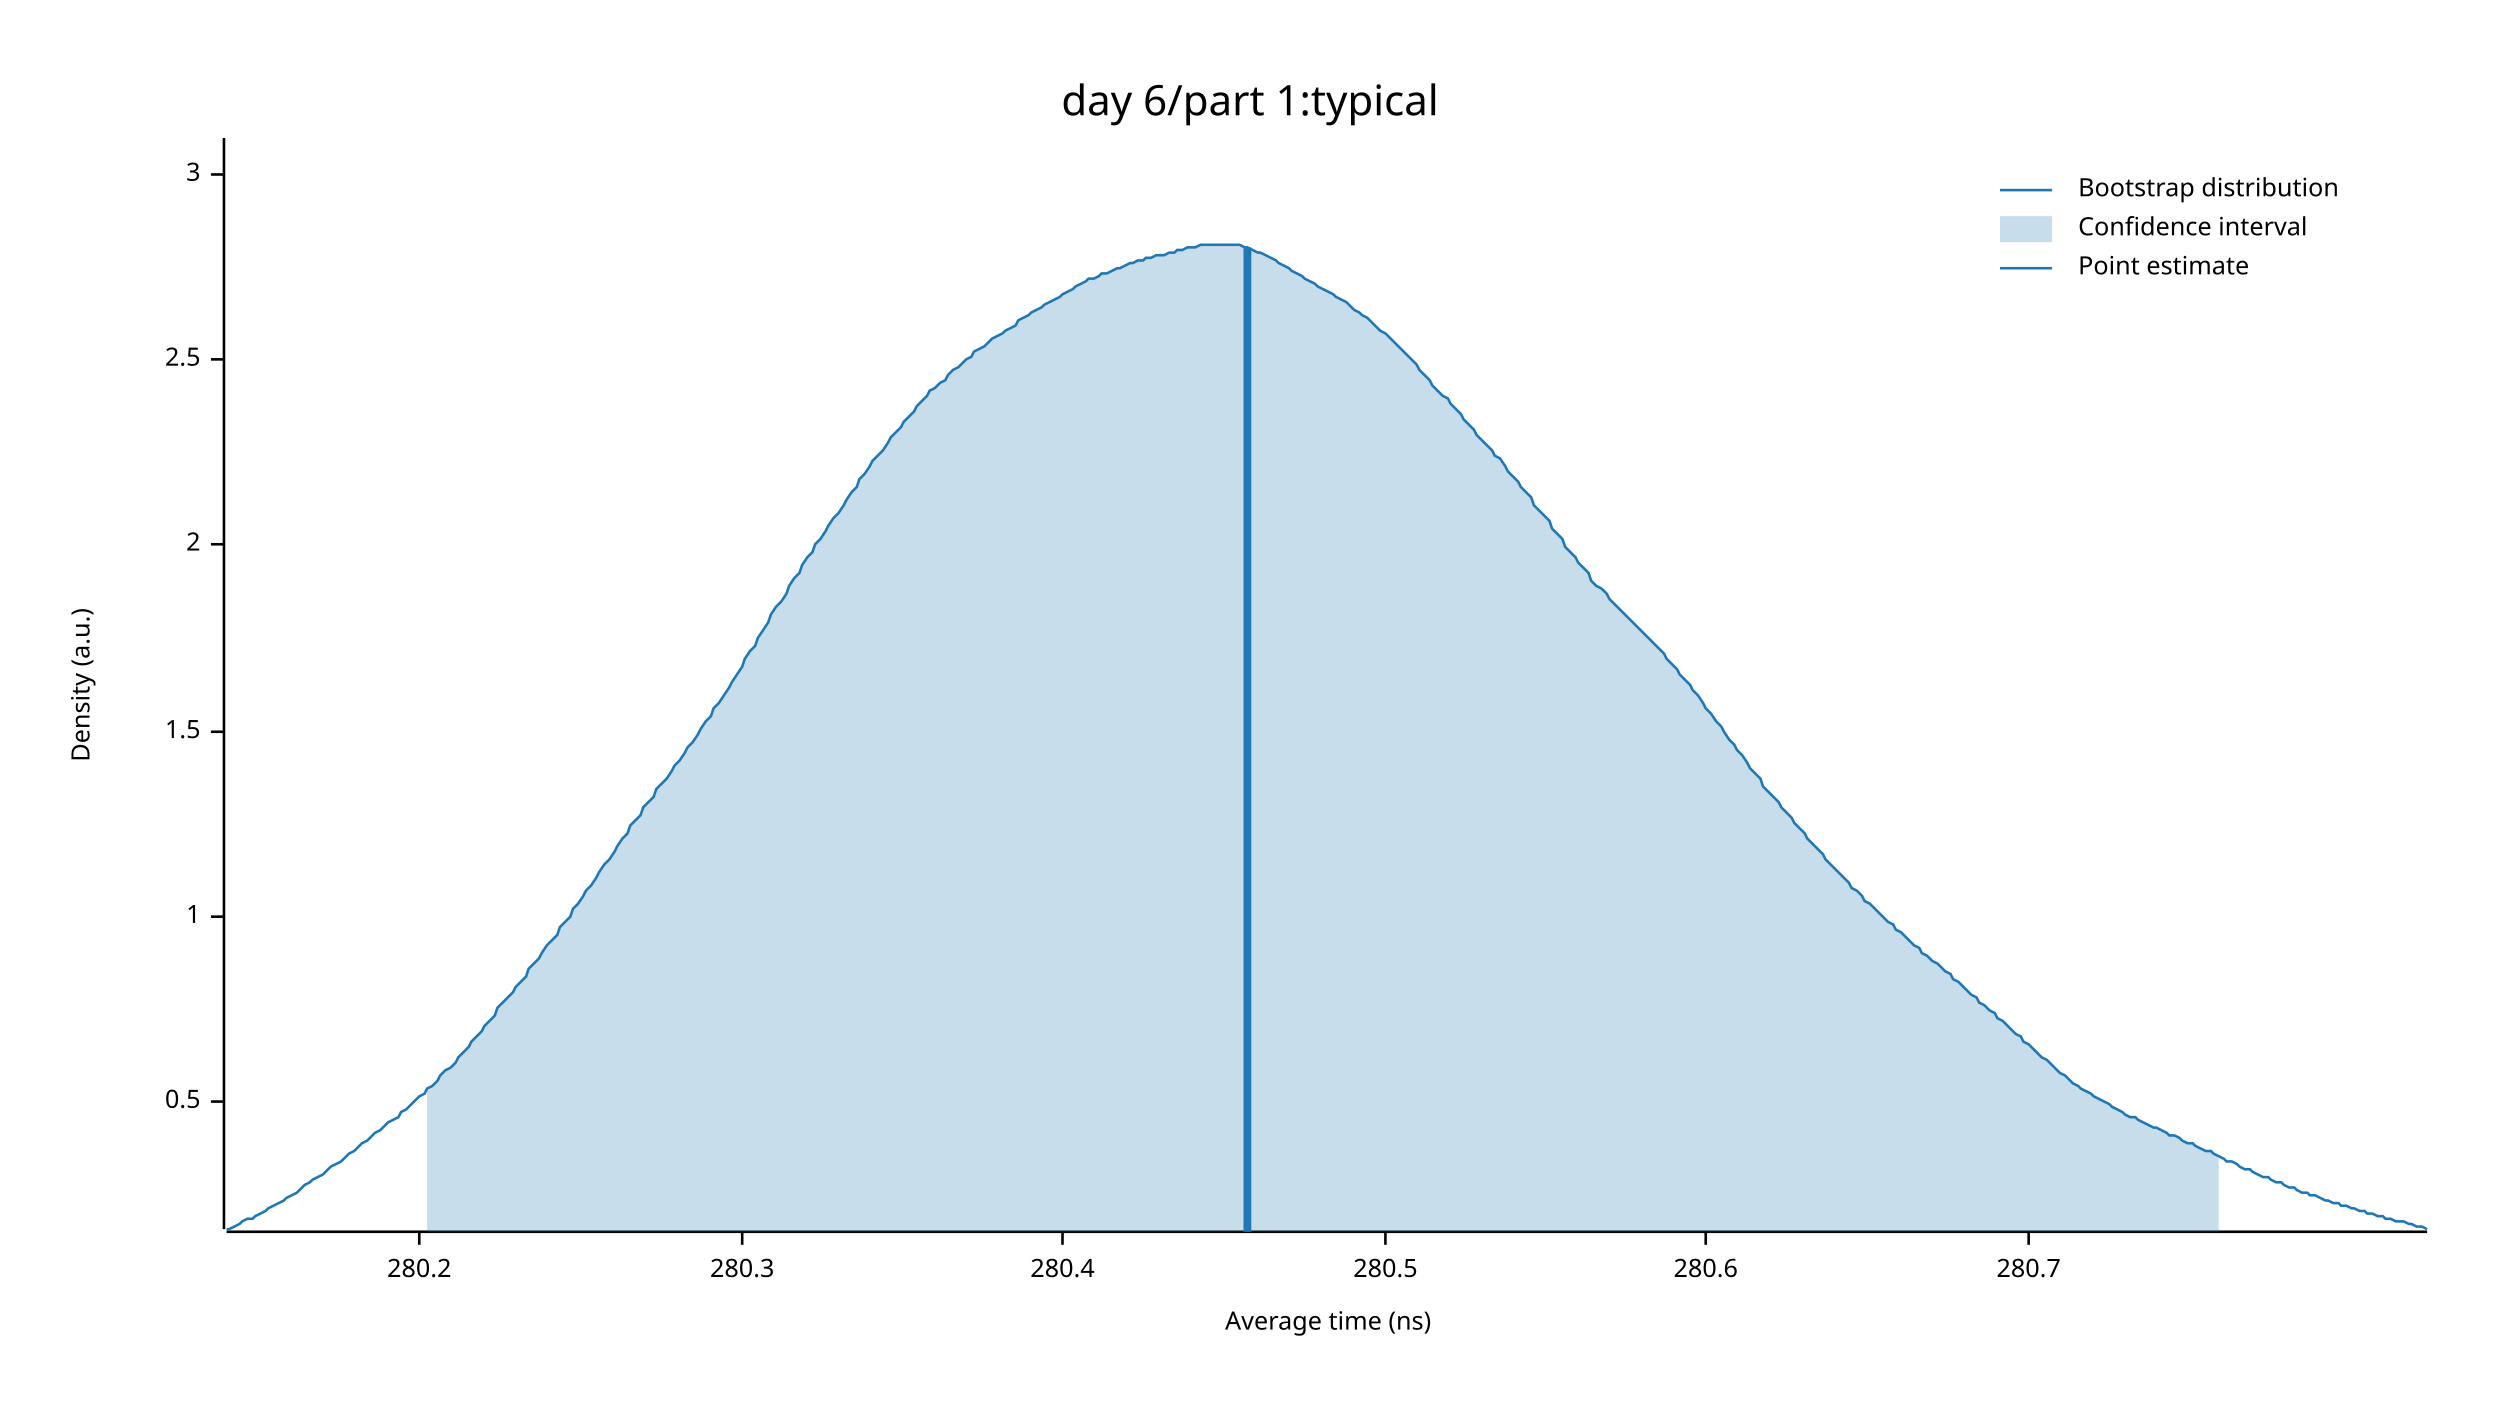
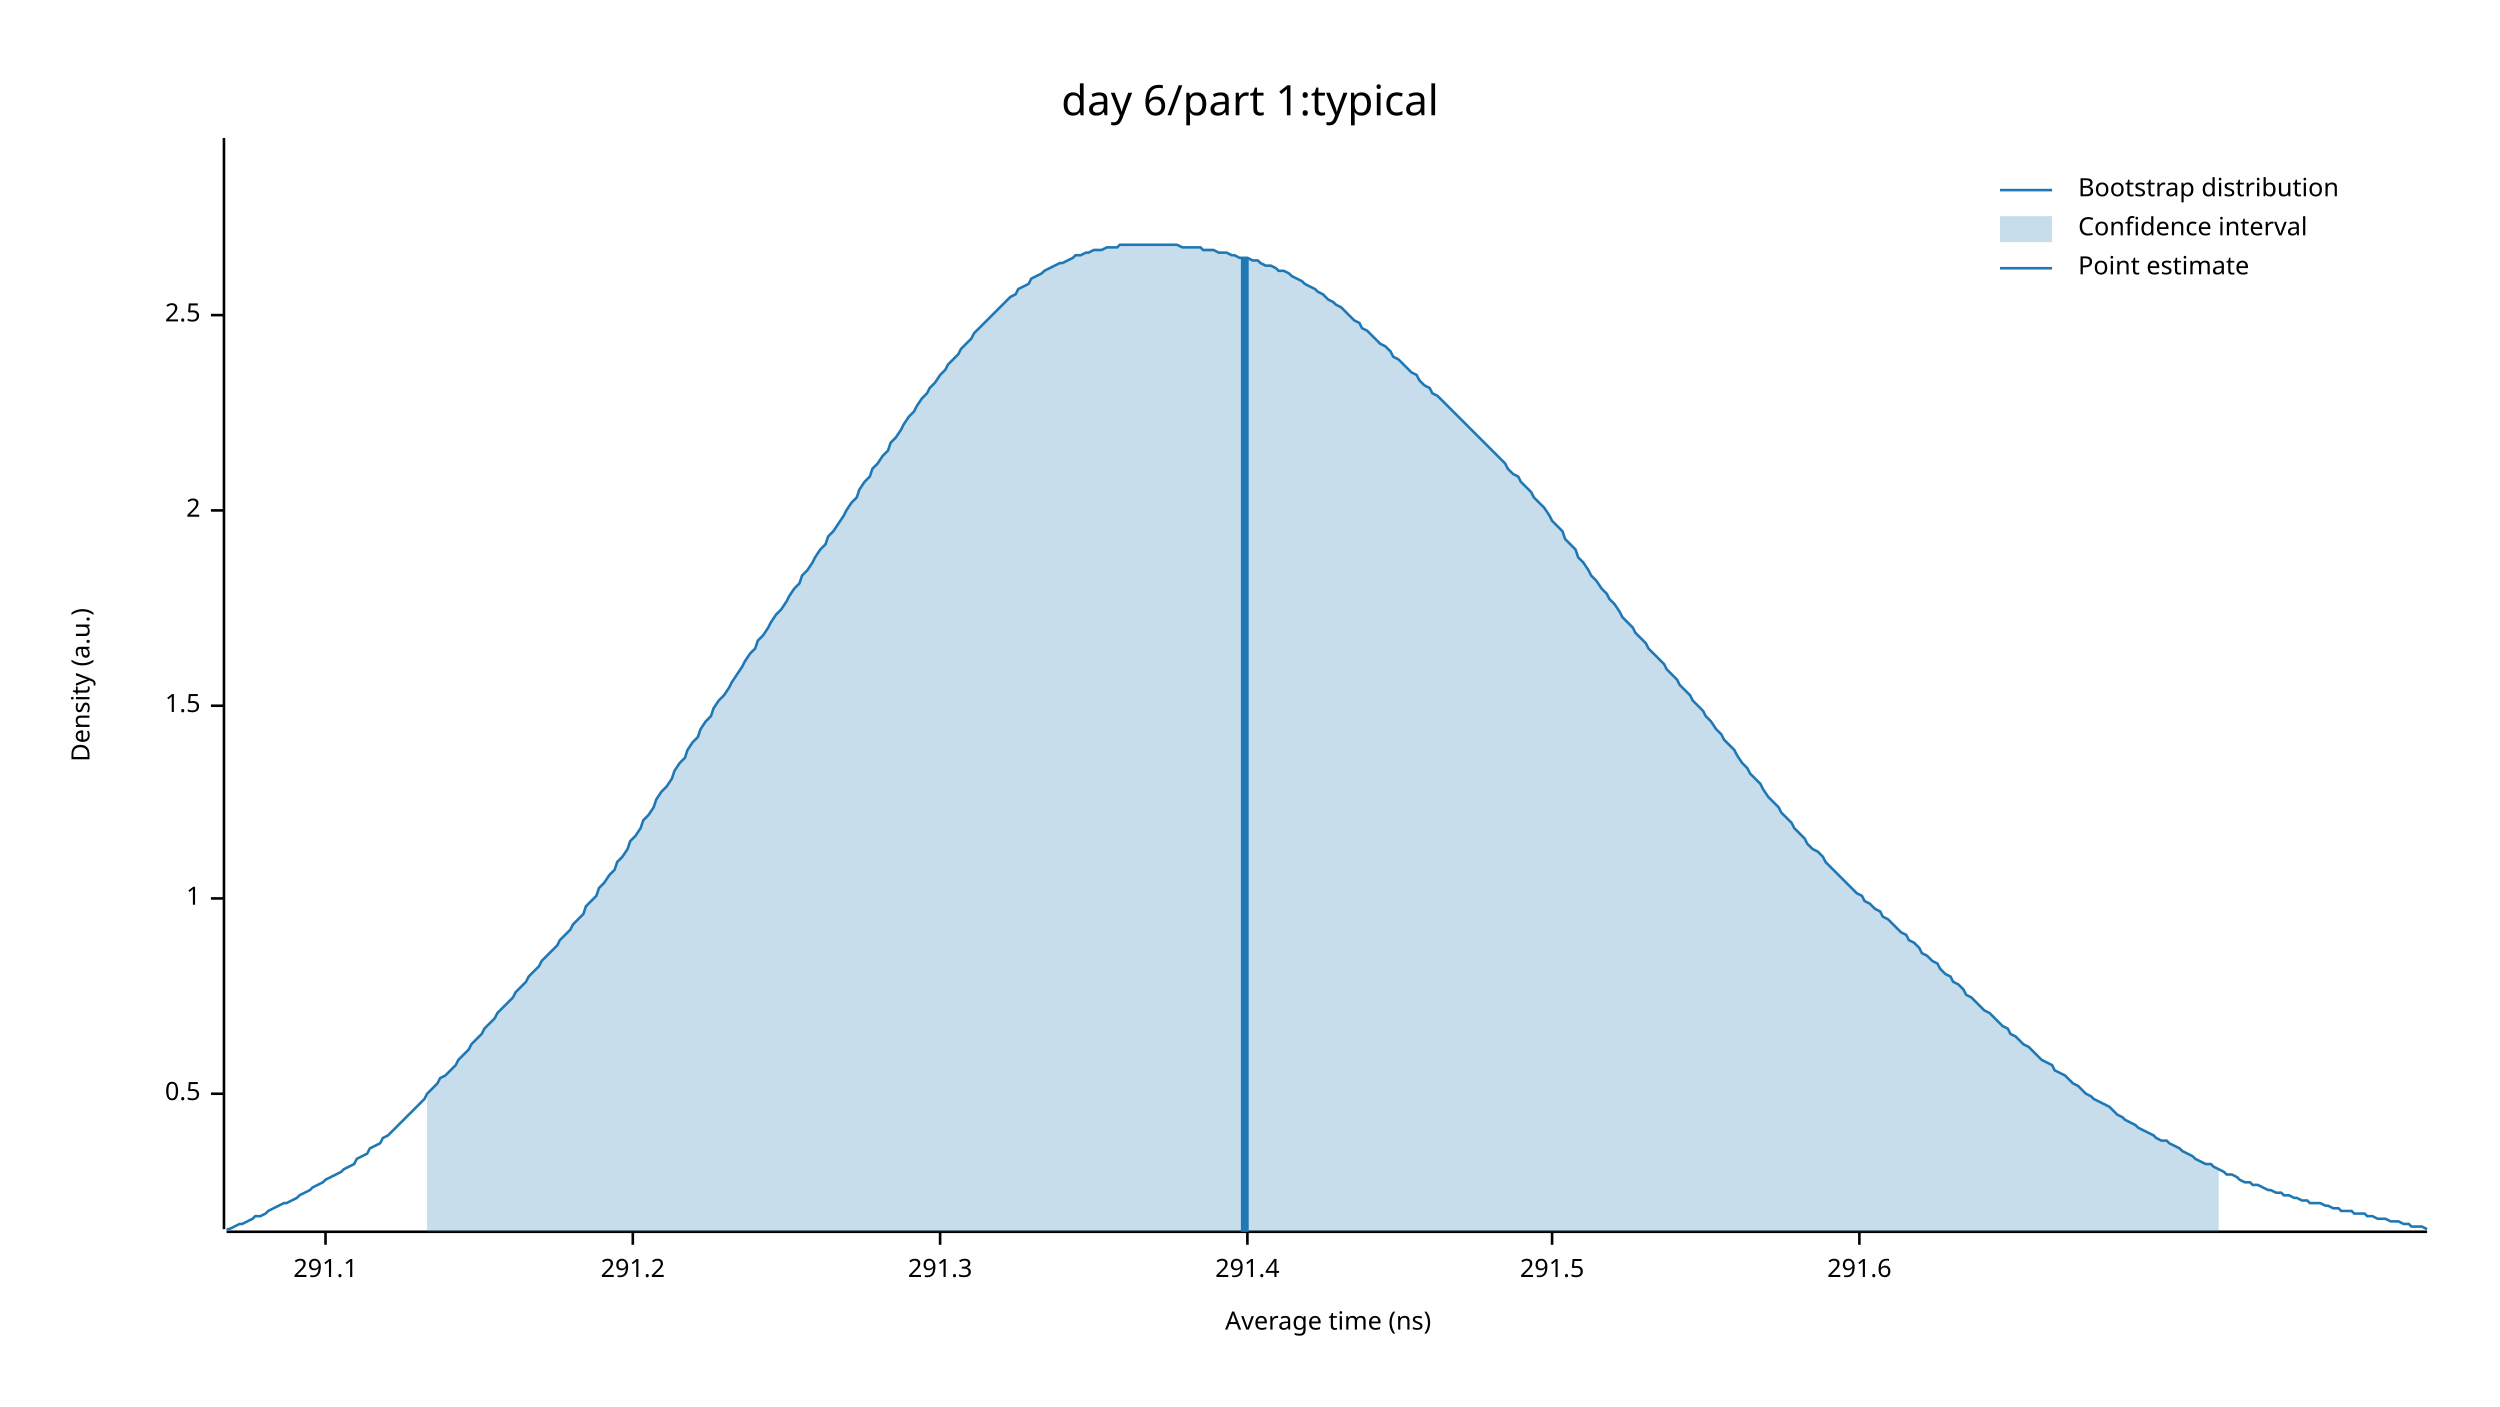
<svg xmlns="http://www.w3.org/2000/svg" width="960" height="540" viewBox="0 0 960 540">
  <text x="480" y="32" dy="0.76em" text-anchor="middle" font-family="sans-serif" font-size="16.129" opacity="1" fill="#000000">
day 6/part 1:typical
</text>
  <text x="27" y="263" dy="0.76em" text-anchor="middle" font-family="sans-serif" font-size="9.677" opacity="1" fill="#000000" transform="rotate(270, 27, 263)">
Density (a.u.)
</text>
  <text x="510" y="513" dy="-0.5ex" text-anchor="middle" font-family="sans-serif" font-size="9.677" opacity="1" fill="#000000">
Average time (ns)
</text>
  <polyline fill="none" opacity="1" stroke="#000000" stroke-width="1" points="86,53 86,472 " />
-   <text x="77" y="423" dy="0.5ex" text-anchor="end" font-family="sans-serif" font-size="9.677" opacity="1" fill="#000000">
+   <text x="77" y="420" dy="0.5ex" text-anchor="end" font-family="sans-serif" font-size="9.677" opacity="1" fill="#000000">
0.5
</text>
-   <polyline fill="none" opacity="1" stroke="#000000" stroke-width="1" points="81,423 86,423 " />
-   <text x="77" y="352" dy="0.5ex" text-anchor="end" font-family="sans-serif" font-size="9.677" opacity="1" fill="#000000">
+   <polyline fill="none" opacity="1" stroke="#000000" stroke-width="1" points="81,420 86,420 " />
+   <text x="77" y="345" dy="0.5ex" text-anchor="end" font-family="sans-serif" font-size="9.677" opacity="1" fill="#000000">
1
</text>
-   <polyline fill="none" opacity="1" stroke="#000000" stroke-width="1" points="81,352 86,352 " />
-   <text x="77" y="281" dy="0.5ex" text-anchor="end" font-family="sans-serif" font-size="9.677" opacity="1" fill="#000000">
+   <polyline fill="none" opacity="1" stroke="#000000" stroke-width="1" points="81,345 86,345 " />
+   <text x="77" y="271" dy="0.5ex" text-anchor="end" font-family="sans-serif" font-size="9.677" opacity="1" fill="#000000">
1.5
</text>
-   <polyline fill="none" opacity="1" stroke="#000000" stroke-width="1" points="81,281 86,281 " />
-   <text x="77" y="209" dy="0.5ex" text-anchor="end" font-family="sans-serif" font-size="9.677" opacity="1" fill="#000000">
+   <polyline fill="none" opacity="1" stroke="#000000" stroke-width="1" points="81,271 86,271 " />
+   <text x="77" y="196" dy="0.5ex" text-anchor="end" font-family="sans-serif" font-size="9.677" opacity="1" fill="#000000">
2
</text>
-   <polyline fill="none" opacity="1" stroke="#000000" stroke-width="1" points="81,209 86,209 " />
-   <text x="77" y="138" dy="0.5ex" text-anchor="end" font-family="sans-serif" font-size="9.677" opacity="1" fill="#000000">
+   <polyline fill="none" opacity="1" stroke="#000000" stroke-width="1" points="81,196 86,196 " />
+   <text x="77" y="121" dy="0.5ex" text-anchor="end" font-family="sans-serif" font-size="9.677" opacity="1" fill="#000000">
2.5
</text>
-   <polyline fill="none" opacity="1" stroke="#000000" stroke-width="1" points="81,138 86,138 " />
-   <text x="77" y="67" dy="0.5ex" text-anchor="end" font-family="sans-serif" font-size="9.677" opacity="1" fill="#000000">
- 3
+   <polyline fill="none" opacity="1" stroke="#000000" stroke-width="1" points="81,121 86,121 " />
+   <polyline fill="none" opacity="1" stroke="#000000" stroke-width="1" points="87,473 932,473 " />
+   <text x="125" y="483" dy="0.76em" text-anchor="middle" font-family="sans-serif" font-size="9.677" opacity="1" fill="#000000">
+ 291.1
</text>
-   <polyline fill="none" opacity="1" stroke="#000000" stroke-width="1" points="81,67 86,67 " />
-   <polyline fill="none" opacity="1" stroke="#000000" stroke-width="1" points="87,473 932,473 " />
-   <text x="161" y="483" dy="0.76em" text-anchor="middle" font-family="sans-serif" font-size="9.677" opacity="1" fill="#000000">
- 280.2
+   <polyline fill="none" opacity="1" stroke="#000000" stroke-width="1" points="125,473 125,478 " />
+   <text x="243" y="483" dy="0.76em" text-anchor="middle" font-family="sans-serif" font-size="9.677" opacity="1" fill="#000000">
+ 291.2
</text>
-   <polyline fill="none" opacity="1" stroke="#000000" stroke-width="1" points="161,473 161,478 " />
-   <text x="285" y="483" dy="0.76em" text-anchor="middle" font-family="sans-serif" font-size="9.677" opacity="1" fill="#000000">
- 280.3
+   <polyline fill="none" opacity="1" stroke="#000000" stroke-width="1" points="243,473 243,478 " />
+   <text x="361" y="483" dy="0.76em" text-anchor="middle" font-family="sans-serif" font-size="9.677" opacity="1" fill="#000000">
+ 291.3
</text>
-   <polyline fill="none" opacity="1" stroke="#000000" stroke-width="1" points="285,473 285,478 " />
-   <text x="408" y="483" dy="0.76em" text-anchor="middle" font-family="sans-serif" font-size="9.677" opacity="1" fill="#000000">
- 280.4
+   <polyline fill="none" opacity="1" stroke="#000000" stroke-width="1" points="361,473 361,478 " />
+   <text x="479" y="483" dy="0.76em" text-anchor="middle" font-family="sans-serif" font-size="9.677" opacity="1" fill="#000000">
+ 291.4
</text>
-   <polyline fill="none" opacity="1" stroke="#000000" stroke-width="1" points="408,473 408,478 " />
-   <text x="532" y="483" dy="0.76em" text-anchor="middle" font-family="sans-serif" font-size="9.677" opacity="1" fill="#000000">
- 280.5
+   <polyline fill="none" opacity="1" stroke="#000000" stroke-width="1" points="479,473 479,478 " />
+   <text x="596" y="483" dy="0.76em" text-anchor="middle" font-family="sans-serif" font-size="9.677" opacity="1" fill="#000000">
+ 291.5
</text>
-   <polyline fill="none" opacity="1" stroke="#000000" stroke-width="1" points="532,473 532,478 " />
-   <text x="655" y="483" dy="0.76em" text-anchor="middle" font-family="sans-serif" font-size="9.677" opacity="1" fill="#000000">
- 280.6
+   <polyline fill="none" opacity="1" stroke="#000000" stroke-width="1" points="596,473 596,478 " />
+   <text x="714" y="483" dy="0.76em" text-anchor="middle" font-family="sans-serif" font-size="9.677" opacity="1" fill="#000000">
+ 291.6
</text>
-   <polyline fill="none" opacity="1" stroke="#000000" stroke-width="1" points="655,473 655,478 " />
-   <text x="779" y="483" dy="0.76em" text-anchor="middle" font-family="sans-serif" font-size="9.677" opacity="1" fill="#000000">
- 280.7
- </text>
-   <polyline fill="none" opacity="1" stroke="#000000" stroke-width="1" points="779,473 779,478 " />
-   <polyline fill="none" opacity="1" stroke="#1F78B4" stroke-width="1" points="87,472 88,472 90,471 92,470 93,469 95,468 97,468 98,467 100,466 102,465 103,464 105,463 107,462 109,461 110,460 112,459 114,458 115,457 117,455 119,454 120,453 122,452 124,451 125,450 127,448 129,447 131,446 132,445 134,443 136,442 137,441 139,439 141,438 142,437 144,435 146,434 147,433 149,431 151,430 153,429 154,427 156,426 158,424 159,423 161,421 163,420 164,418 166,417 168,415 169,413 171,411 173,410 175,408 176,406 178,404 180,402 181,400 183,398 185,396 186,394 188,392 190,390 191,387 193,385 195,383 197,381 198,379 200,377 202,375 203,372 205,370 207,368 208,366 210,363 212,361 214,359 215,356 217,354 219,352 220,349 222,347 224,344 225,342 227,340 229,337 230,335 232,332 234,330 236,327 237,325 239,322 241,320 242,317 244,315 246,313 247,310 249,308 251,306 252,303 254,301 256,299 258,296 259,294 261,292 263,289 264,287 266,285 268,282 269,280 271,277 273,275 274,272 276,270 278,267 280,264 281,262 283,259 285,256 286,253 288,250 290,248 291,245 293,242 295,239 296,236 298,233 300,231 302,228 303,225 305,222 307,220 308,217 310,214 312,212 313,209 315,207 317,204 318,202 320,199 322,197 324,194 325,192 327,189 329,187 330,184 332,182 334,179 335,177 337,175 339,173 341,170 342,168 344,166 346,164 347,162 349,160 351,158 352,156 354,154 356,152 357,150 359,149 361,147 363,146 364,144 366,142 368,141 369,140 371,138 373,137 374,135 376,134 378,133 379,132 381,130 383,129 385,128 386,127 388,126 390,125 391,123 393,122 395,121 396,120 398,119 400,118 401,117 403,116 405,115 407,114 408,113 410,112 412,111 413,110 415,109 417,108 418,107 420,107 422,106 423,105 425,105 427,104 429,103 430,103 432,102 434,101 435,101 437,100 439,100 440,99 442,99 444,98 445,98 447,98 449,97 451,97 452,96 454,96 456,95 457,95 459,95 461,94 462,94 464,94 466,94 468,94 469,94 471,94 473,94 474,94 476,94 478,95 479,95 481,96 483,97 484,97 486,98 488,99 490,100 491,101 493,102 495,103 496,104 498,105 500,106 501,107 503,108 505,109 506,110 508,111 510,112 512,113 513,114 515,115 517,116 518,117 520,119 522,120 523,121 525,122 527,124 528,125 530,127 532,128 534,130 535,131 537,133 539,135 540,136 542,138 544,140 545,142 547,144 549,146 550,148 552,150 554,152 556,153 557,155 559,157 561,159 562,161 564,163 566,165 567,167 569,169 571,171 573,173 574,175 576,176 578,179 579,181 581,183 583,185 584,187 586,189 588,191 589,194 591,196 593,198 595,200 596,203 598,205 600,207 601,210 603,212 605,214 606,216 608,218 610,220 611,223 613,225 615,226 617,228 618,230 620,232 622,234 623,235 625,237 627,239 628,240 630,242 632,244 633,245 635,247 637,249 639,251 640,253 642,255 644,257 645,259 647,261 649,263 650,265 652,267 654,270 655,272 657,274 659,277 661,279 662,281 664,284 666,286 667,288 669,290 671,293 672,295 674,297 676,299 677,302 679,304 681,306 683,308 684,310 686,312 688,314 689,316 691,318 693,320 694,322 696,324 698,326 700,328 701,330 703,332 705,334 706,335 708,337 710,339 711,341 713,342 715,344 716,346 718,347 720,349 722,351 723,352 725,354 727,355 728,357 730,358 732,360 733,361 735,363 737,364 738,366 740,367 742,369 744,370 745,371 747,373 749,374 750,376 752,377 754,379 755,380 757,382 759,383 760,385 762,386 764,388 766,389 767,391 769,392 771,394 772,395 774,397 776,398 777,400 779,401 781,403 782,404 784,406 786,407 788,409 789,410 791,412 793,413 794,414 796,416 798,417 799,418 801,419 803,420 804,421 806,422 808,423 810,424 811,425 813,426 815,427 816,428 818,429 820,429 821,430 823,431 825,432 827,433 828,433 830,434 832,435 833,436 835,436 837,437 838,438 840,439 842,439 843,440 845,441 847,442 849,442 850,443 852,444 854,445 855,446 857,446 859,447 860,448 862,449 864,449 865,450 867,451 869,452 871,452 872,453 874,454 876,454 877,455 879,456 881,456 882,457 884,458 886,458 887,459 889,459 891,460 893,461 894,461 896,462 898,462 899,463 901,463 903,464 904,464 906,465 908,465 909,466 911,466 913,467 915,467 916,468 918,468 920,469 921,469 923,469 925,470 926,470 928,471 930,471 932,472 " />
-   <polygon opacity="0.25" fill="#1F78B4" points="164,418 166,417 168,415 169,413 171,411 173,410 175,408 176,406 178,404 180,402 181,400 183,398 185,396 186,394 188,392 190,390 191,387 193,385 195,383 197,381 198,379 200,377 202,375 203,372 205,370 207,368 208,366 210,363 212,361 214,359 215,356 217,354 219,352 220,349 222,347 224,344 225,342 227,340 229,337 230,335 232,332 234,330 236,327 237,325 239,322 241,320 242,317 244,315 246,313 247,310 249,308 251,306 252,303 254,301 256,299 258,296 259,294 261,292 263,289 264,287 266,285 268,282 269,280 271,277 273,275 274,272 276,270 278,267 280,264 281,262 283,259 285,256 286,253 288,250 290,248 291,245 293,242 295,239 296,236 298,233 300,231 302,228 303,225 305,222 307,220 308,217 310,214 312,212 313,209 315,207 317,204 318,202 320,199 322,197 324,194 325,192 327,189 329,187 330,184 332,182 334,179 335,177 337,175 339,173 341,170 342,168 344,166 346,164 347,162 349,160 351,158 352,156 354,154 356,152 357,150 359,149 361,147 363,146 364,144 366,142 368,141 369,140 371,138 373,137 374,135 376,134 378,133 379,132 381,130 383,129 385,128 386,127 388,126 390,125 391,123 393,122 395,121 396,120 398,119 400,118 401,117 403,116 405,115 407,114 408,113 410,112 412,111 413,110 415,109 417,108 418,107 420,107 422,106 423,105 425,105 427,104 429,103 430,103 432,102 434,101 435,101 437,100 439,100 440,99 442,99 444,98 445,98 447,98 449,97 451,97 452,96 454,96 456,95 457,95 459,95 461,94 462,94 464,94 466,94 468,94 469,94 471,94 473,94 474,94 476,94 478,95 479,95 481,96 483,97 484,97 486,98 488,99 490,100 491,101 493,102 495,103 496,104 498,105 500,106 501,107 503,108 505,109 506,110 508,111 510,112 512,113 513,114 515,115 517,116 518,117 520,119 522,120 523,121 525,122 527,124 528,125 530,127 532,128 534,130 535,131 537,133 539,135 540,136 542,138 544,140 545,142 547,144 549,146 550,148 552,150 554,152 556,153 557,155 559,157 561,159 562,161 564,163 566,165 567,167 569,169 571,171 573,173 574,175 576,176 578,179 579,181 581,183 583,185 584,187 586,189 588,191 589,194 591,196 593,198 595,200 596,203 598,205 600,207 601,210 603,212 605,214 606,216 608,218 610,220 611,223 613,225 615,226 617,228 618,230 620,232 622,234 623,235 625,237 627,239 628,240 630,242 632,244 633,245 635,247 637,249 639,251 640,253 642,255 644,257 645,259 647,261 649,263 650,265 652,267 654,270 655,272 657,274 659,277 661,279 662,281 664,284 666,286 667,288 669,290 671,293 672,295 674,297 676,299 677,302 679,304 681,306 683,308 684,310 686,312 688,314 689,316 691,318 693,320 694,322 696,324 698,326 700,328 701,330 703,332 705,334 706,335 708,337 710,339 711,341 713,342 715,344 716,346 718,347 720,349 722,351 723,352 725,354 727,355 728,357 730,358 732,360 733,361 735,363 737,364 738,366 740,367 742,369 744,370 745,371 747,373 749,374 750,376 752,377 754,379 755,380 757,382 759,383 760,385 762,386 764,388 766,389 767,391 769,392 771,394 772,395 774,397 776,398 777,400 779,401 781,403 782,404 784,406 786,407 788,409 789,410 791,412 793,413 794,414 796,416 798,417 799,418 801,419 803,420 804,421 806,422 808,423 810,424 811,425 813,426 815,427 816,428 818,429 820,429 821,430 823,431 825,432 827,433 828,433 830,434 832,435 833,436 835,436 837,437 838,438 840,439 842,439 843,440 845,441 847,442 849,442 850,443 852,444 852,473 164,473 " />
-   <polyline fill="none" opacity="1" stroke="#1F78B4" stroke-width="3" points="479,473 479,95 " />
+   <polyline fill="none" opacity="1" stroke="#000000" stroke-width="1" points="714,473 714,478 " />
+   <polyline fill="none" opacity="1" stroke="#1F78B4" stroke-width="1" points="87,472 88,472 90,471 92,470 93,470 95,469 97,468 98,467 100,467 102,466 103,465 105,464 107,463 109,462 110,462 112,461 114,460 115,459 117,458 119,457 120,456 122,455 124,454 125,453 127,452 129,451 131,450 132,449 134,448 136,447 137,445 139,444 141,443 142,441 144,440 146,439 147,437 149,436 151,434 153,432 154,431 156,429 158,427 159,426 161,424 163,422 164,420 166,418 168,416 169,414 171,413 173,411 175,409 176,407 178,405 180,403 181,401 183,399 185,397 186,395 188,393 190,391 191,389 193,387 195,385 197,383 198,381 200,379 202,377 203,375 205,373 207,371 208,369 210,367 212,365 214,363 215,361 217,359 219,357 220,355 222,353 224,351 225,348 227,346 229,344 230,341 232,339 234,336 236,334 237,331 239,329 241,326 242,323 244,321 246,318 247,315 249,313 251,310 252,307 254,304 256,302 258,299 259,296 261,293 263,291 264,288 266,285 268,283 269,280 271,277 273,275 274,272 276,269 278,267 280,264 281,262 283,259 285,256 286,254 288,251 290,249 291,246 293,244 295,241 296,239 298,236 300,234 302,231 303,229 305,226 307,224 308,221 310,219 312,216 313,214 315,211 317,209 318,206 320,204 322,201 324,198 325,196 327,193 329,191 330,188 332,185 334,183 335,180 337,178 339,175 341,173 342,170 344,168 346,165 347,163 349,160 351,158 352,156 354,153 356,151 357,149 359,147 361,144 363,142 364,140 366,138 368,136 369,134 371,132 373,130 374,128 376,126 378,124 379,123 381,121 383,119 385,117 386,116 388,114 390,113 391,111 393,110 395,109 396,107 398,106 400,105 401,104 403,103 405,102 407,101 408,101 410,100 412,99 413,98 415,98 417,97 418,97 420,96 422,96 423,96 425,95 427,95 429,95 430,94 432,94 434,94 435,94 437,94 439,94 440,94 442,94 444,94 445,94 447,94 449,94 451,94 452,94 454,95 456,95 457,95 459,95 461,95 462,96 464,96 466,96 468,97 469,97 471,97 473,98 474,98 476,99 478,99 479,99 481,100 483,100 484,101 486,102 488,102 490,103 491,104 493,104 495,105 496,106 498,107 500,108 501,109 503,110 505,111 506,112 508,113 510,115 512,116 513,117 515,118 517,120 518,121 520,123 522,124 523,126 525,127 527,129 528,130 530,132 532,133 534,135 535,137 537,138 539,140 540,141 542,143 544,144 545,146 547,148 549,149 550,151 552,152 554,154 556,156 557,157 559,159 561,161 562,162 564,164 566,166 567,167 569,169 571,171 573,173 574,174 576,176 578,178 579,180 581,182 583,183 584,185 586,187 588,189 589,191 591,193 593,195 595,198 596,200 598,202 600,204 601,207 603,209 605,211 606,214 608,216 610,219 611,221 613,223 615,226 617,228 618,230 620,232 622,235 623,237 625,239 627,241 628,243 630,245 632,247 633,249 635,251 637,253 639,255 640,257 642,259 644,261 645,263 647,265 649,267 650,269 652,271 654,273 655,275 657,277 659,280 661,282 662,284 664,286 666,288 667,290 669,293 671,295 672,297 674,299 676,301 677,303 679,306 681,308 683,310 684,312 686,314 688,316 689,318 691,320 693,322 694,324 696,326 698,327 700,329 701,331 703,333 705,335 706,336 708,338 710,340 711,341 713,343 715,344 716,346 718,347 720,349 722,350 723,352 725,353 727,355 728,356 730,358 732,359 733,361 735,362 737,364 738,366 740,367 742,369 744,370 745,372 747,374 749,375 750,377 752,378 754,380 755,382 757,383 759,385 760,386 762,388 764,389 766,391 767,392 769,394 771,395 772,397 774,398 776,400 777,401 779,402 781,404 782,405 784,407 786,408 788,409 789,411 791,412 793,413 794,414 796,416 798,417 799,418 801,420 803,421 804,422 806,423 808,424 810,425 811,426 813,428 815,429 816,430 818,431 820,432 821,433 823,434 825,435 827,436 828,437 830,438 832,438 833,439 835,440 837,441 838,442 840,443 842,444 843,445 845,446 847,447 849,447 850,448 852,449 854,450 855,451 857,451 859,452 860,453 862,454 864,454 865,455 867,455 869,456 871,457 872,457 874,458 876,458 877,459 879,459 881,460 882,460 884,461 886,461 887,462 889,462 891,462 893,463 894,463 896,464 898,464 899,465 901,465 903,465 904,466 906,466 908,466 909,467 911,467 913,468 915,468 916,468 918,469 920,469 921,469 923,470 925,470 926,471 928,471 930,471 932,472 " />
+   <polygon opacity="0.25" fill="#1F78B4" points="164,420 166,418 168,416 169,414 171,413 173,411 175,409 176,407 178,405 180,403 181,401 183,399 185,397 186,395 188,393 190,391 191,389 193,387 195,385 197,383 198,381 200,379 202,377 203,375 205,373 207,371 208,369 210,367 212,365 214,363 215,361 217,359 219,357 220,355 222,353 224,351 225,348 227,346 229,344 230,341 232,339 234,336 236,334 237,331 239,329 241,326 242,323 244,321 246,318 247,315 249,313 251,310 252,307 254,304 256,302 258,299 259,296 261,293 263,291 264,288 266,285 268,283 269,280 271,277 273,275 274,272 276,269 278,267 280,264 281,262 283,259 285,256 286,254 288,251 290,249 291,246 293,244 295,241 296,239 298,236 300,234 302,231 303,229 305,226 307,224 308,221 310,219 312,216 313,214 315,211 317,209 318,206 320,204 322,201 324,198 325,196 327,193 329,191 330,188 332,185 334,183 335,180 337,178 339,175 341,173 342,170 344,168 346,165 347,163 349,160 351,158 352,156 354,153 356,151 357,149 359,147 361,144 363,142 364,140 366,138 368,136 369,134 371,132 373,130 374,128 376,126 378,124 379,123 381,121 383,119 385,117 386,116 388,114 390,113 391,111 393,110 395,109 396,107 398,106 400,105 401,104 403,103 405,102 407,101 408,101 410,100 412,99 413,98 415,98 417,97 418,97 420,96 422,96 423,96 425,95 427,95 429,95 430,94 432,94 434,94 435,94 437,94 439,94 440,94 442,94 444,94 445,94 447,94 449,94 451,94 452,94 454,95 456,95 457,95 459,95 461,95 462,96 464,96 466,96 468,97 469,97 471,97 473,98 474,98 476,99 478,99 479,99 481,100 483,100 484,101 486,102 488,102 490,103 491,104 493,104 495,105 496,106 498,107 500,108 501,109 503,110 505,111 506,112 508,113 510,115 512,116 513,117 515,118 517,120 518,121 520,123 522,124 523,126 525,127 527,129 528,130 530,132 532,133 534,135 535,137 537,138 539,140 540,141 542,143 544,144 545,146 547,148 549,149 550,151 552,152 554,154 556,156 557,157 559,159 561,161 562,162 564,164 566,166 567,167 569,169 571,171 573,173 574,174 576,176 578,178 579,180 581,182 583,183 584,185 586,187 588,189 589,191 591,193 593,195 595,198 596,200 598,202 600,204 601,207 603,209 605,211 606,214 608,216 610,219 611,221 613,223 615,226 617,228 618,230 620,232 622,235 623,237 625,239 627,241 628,243 630,245 632,247 633,249 635,251 637,253 639,255 640,257 642,259 644,261 645,263 647,265 649,267 650,269 652,271 654,273 655,275 657,277 659,280 661,282 662,284 664,286 666,288 667,290 669,293 671,295 672,297 674,299 676,301 677,303 679,306 681,308 683,310 684,312 686,314 688,316 689,318 691,320 693,322 694,324 696,326 698,327 700,329 701,331 703,333 705,335 706,336 708,338 710,340 711,341 713,343 715,344 716,346 718,347 720,349 722,350 723,352 725,353 727,355 728,356 730,358 732,359 733,361 735,362 737,364 738,366 740,367 742,369 744,370 745,372 747,374 749,375 750,377 752,378 754,380 755,382 757,383 759,385 760,386 762,388 764,389 766,391 767,392 769,394 771,395 772,397 774,398 776,400 777,401 779,402 781,404 782,405 784,407 786,408 788,409 789,411 791,412 793,413 794,414 796,416 798,417 799,418 801,420 803,421 804,422 806,423 808,424 810,425 811,426 813,428 815,429 816,430 818,431 820,432 821,433 823,434 825,435 827,436 828,437 830,438 832,438 833,439 835,440 837,441 838,442 840,443 842,444 843,445 845,446 847,447 849,447 850,448 852,449 852,473 164,473 " />
+   <polyline fill="none" opacity="1" stroke="#1F78B4" stroke-width="3" points="478,473 478,99 " />
  <text x="798" y="68" dy="0.76em" text-anchor="start" font-family="sans-serif" font-size="9.677" opacity="1" fill="#000000">
Bootstrap distribution
</text>
  <text x="798" y="83" dy="0.76em" text-anchor="start" font-family="sans-serif" font-size="9.677" opacity="1" fill="#000000">
Confidence interval
</text>
  <text x="798" y="98" dy="0.76em" text-anchor="start" font-family="sans-serif" font-size="9.677" opacity="1" fill="#000000">
Point estimate
</text>
  <polyline fill="none" opacity="1" stroke="#1F78B4" stroke-width="1" points="768,73 788,73 " />
  <rect x="768" y="83" width="20" height="10" opacity="0.25" fill="#1F78B4" stroke="none" />
  <polyline fill="none" opacity="1" stroke="#1F78B4" stroke-width="1" points="768,103 788,103 " />
</svg>
